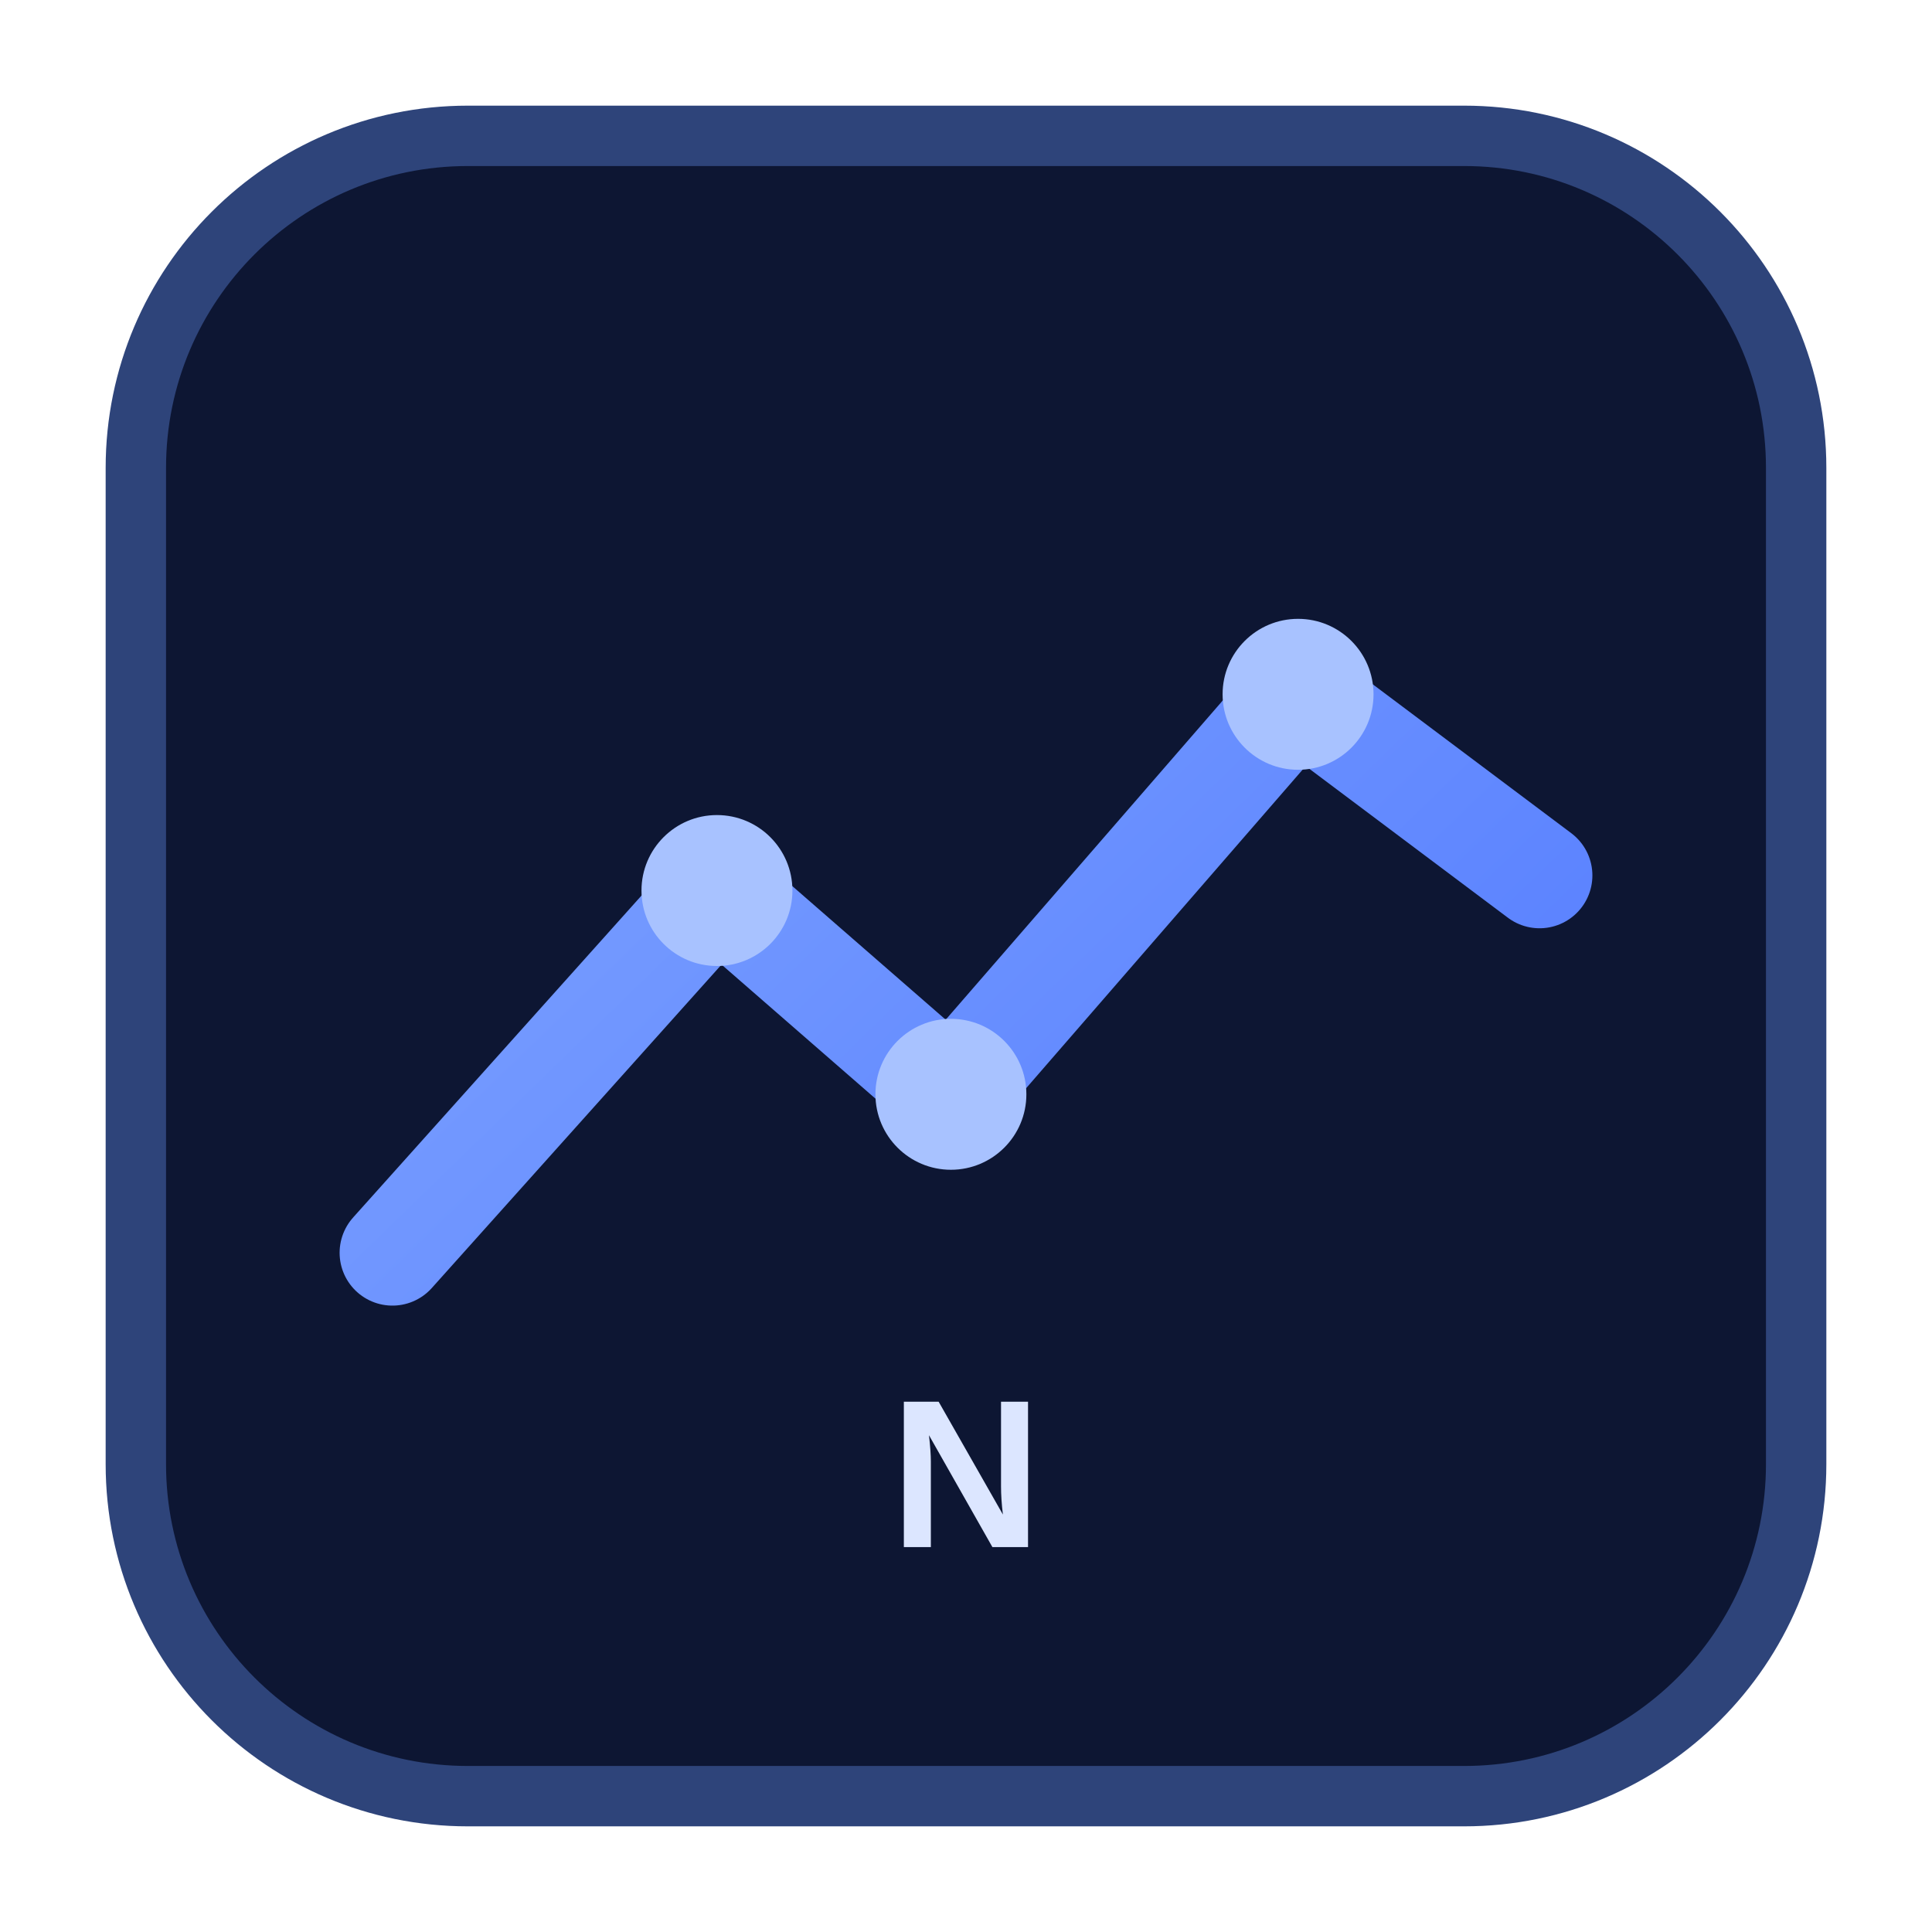
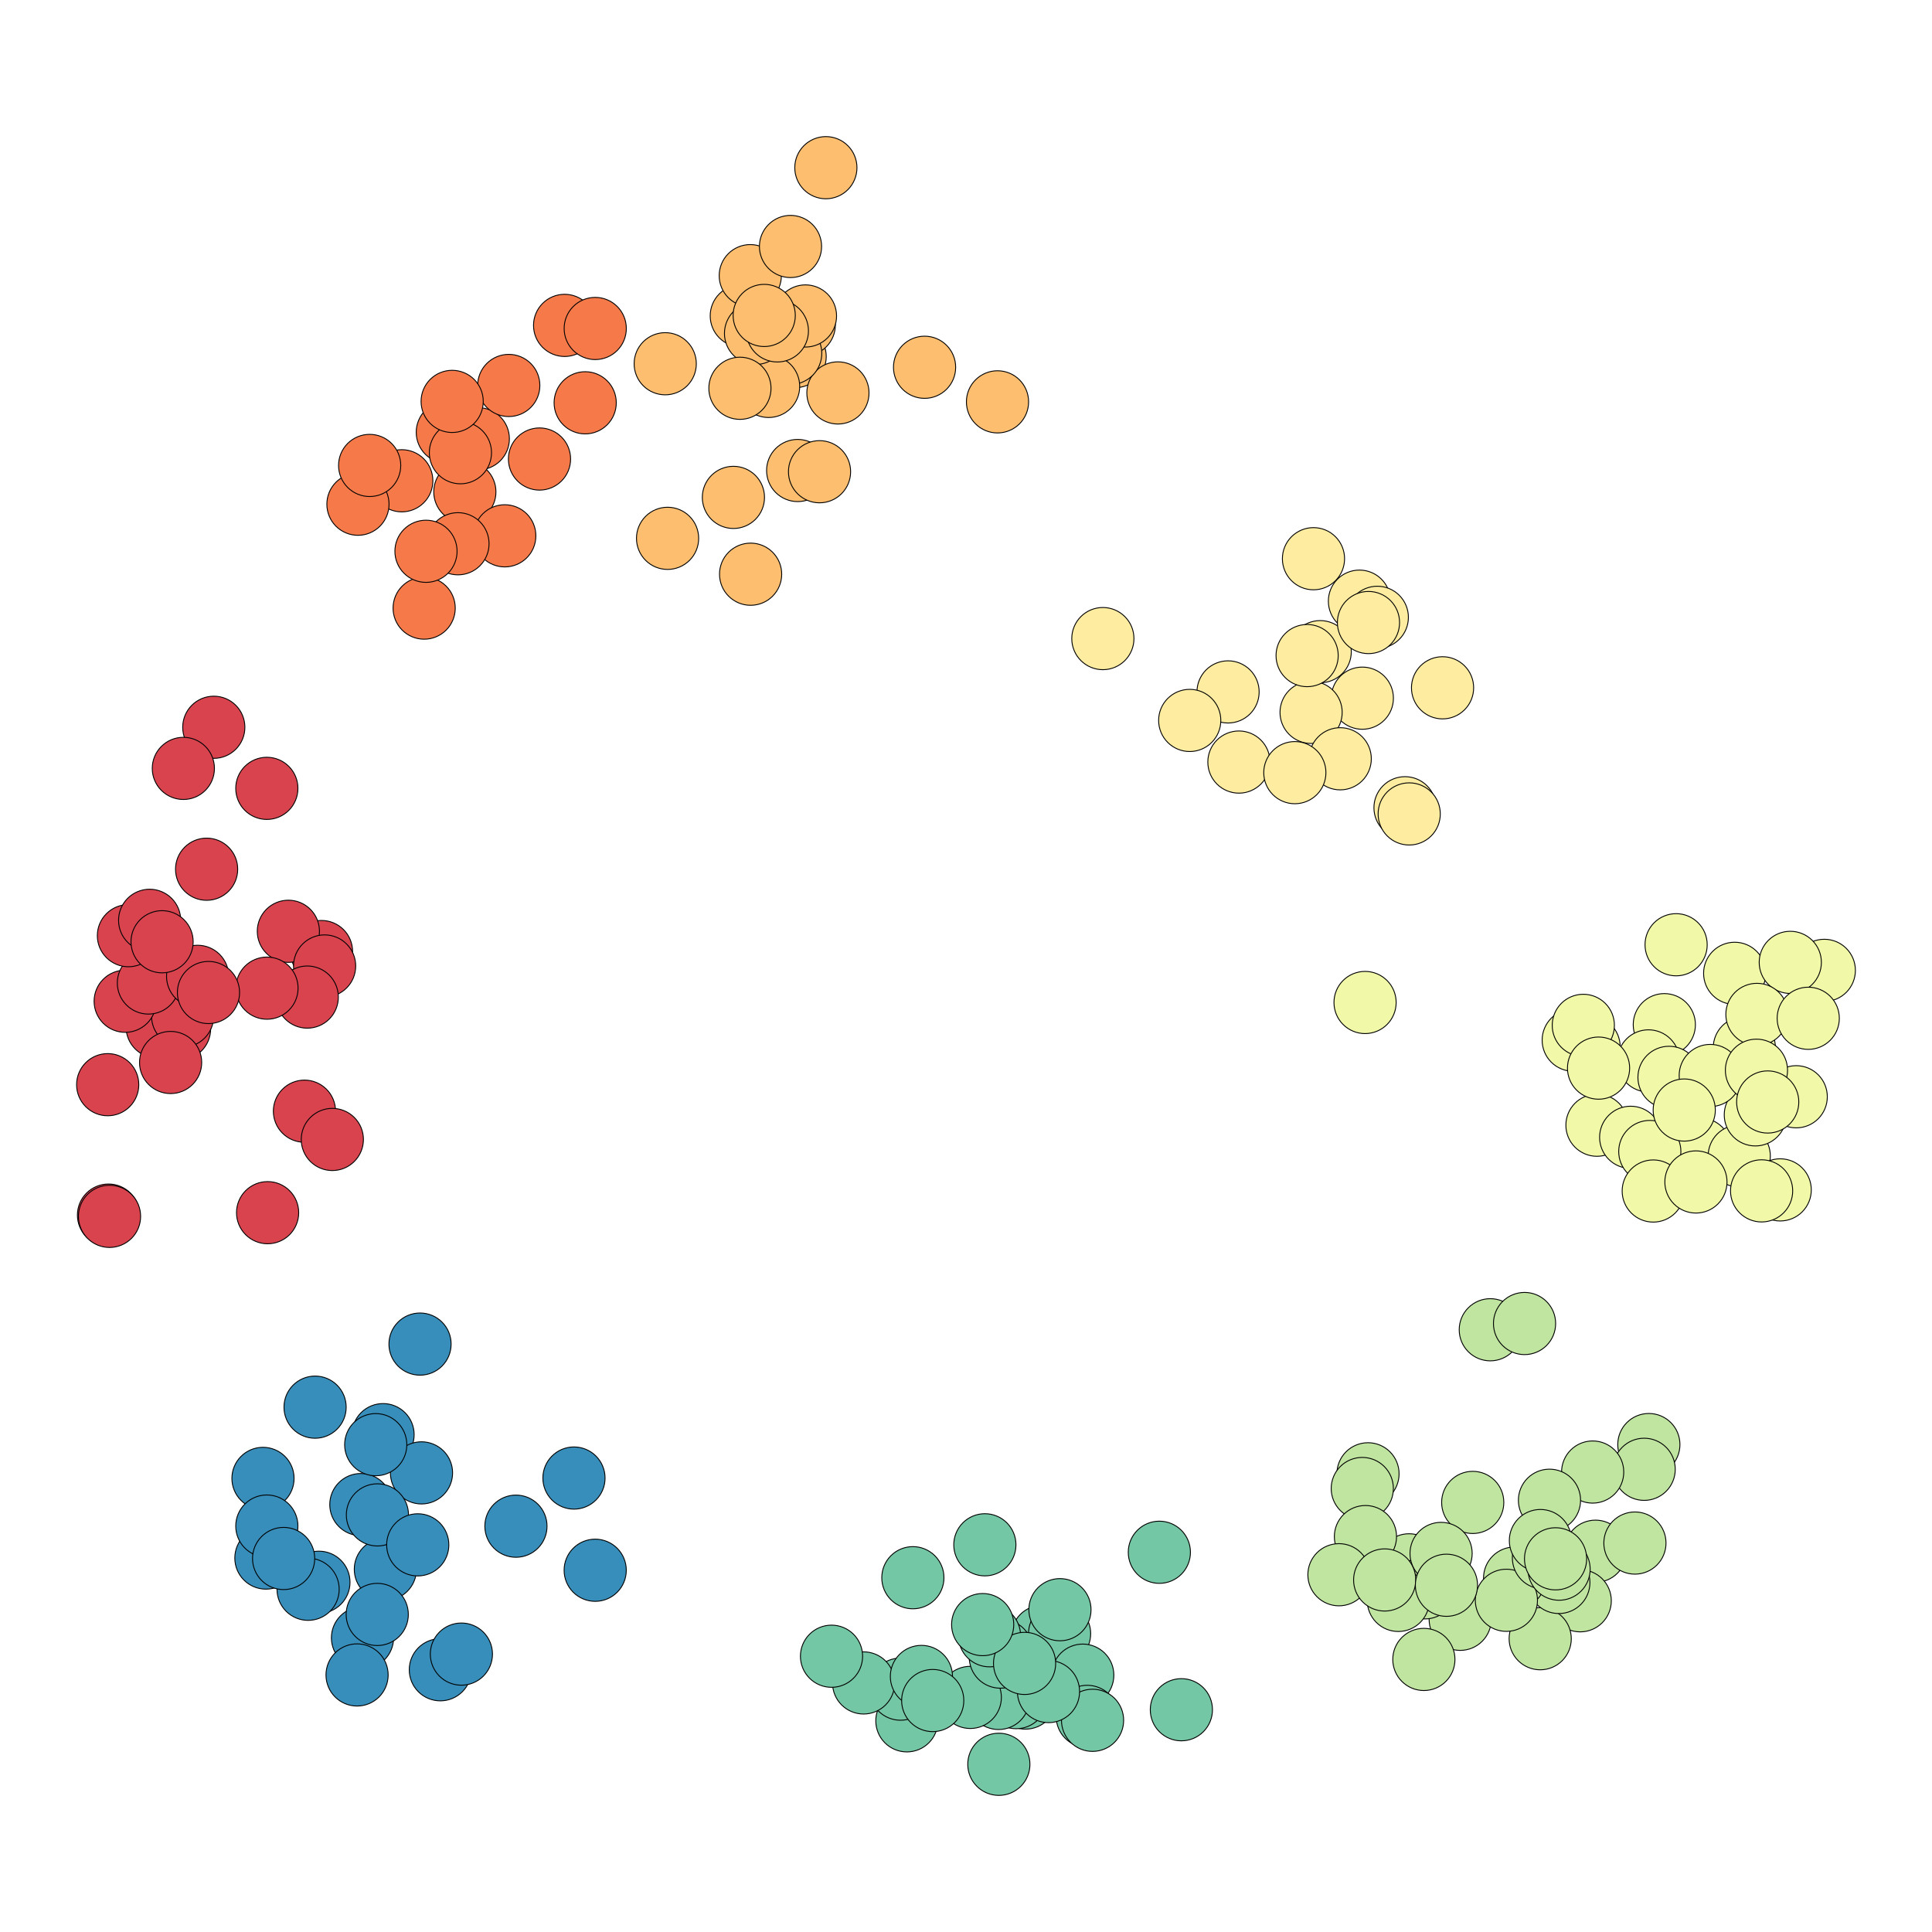
- <svg xmlns="http://www.w3.org/2000/svg" width="256" height="256" viewBox="0 0 256 256" fill="none">
+ <svg xmlns="http://www.w3.org/2000/svg" xmlns:xlink="http://www.w3.org/1999/xlink" width="128" height="128" viewBox="17.419 34.29 107.636 107.636" role="img" aria-labelledby="title">
  <defs>
-     <linearGradient id="g" x1="26" y1="24" x2="228" y2="232" gradientUnits="userSpaceOnUse">
-       <stop stop-color="#8EB2FF" />
-       <stop offset="1" stop-color="#456EFF" />
-     </linearGradient>
+     <path id="point" d="M 0 1.732  C 0.459 1.732 0.9 1.55 1.225 1.225  C 1.55 0.9 1.732 0.459 1.732 0  C 1.732 -0.459 1.55 -0.9 1.225 -1.225  C 0.9 -1.55 0.459 -1.732 0 -1.732  C -0.459 -1.732 -0.9 -1.55 -1.225 -1.225  C -1.55 -0.9 -1.732 -0.459 -1.732 0  C -1.732 0.459 -1.55 0.9 -1.225 1.225  C -0.9 1.55 -0.459 1.732 0 1.732  z " style="stroke: #000000; stroke-width: 0.05" />
  </defs>
-   <rect x="18" y="18" width="220" height="220" rx="44" fill="#0D1633" stroke="#2E447A" stroke-width="8" />
-   <path d="M52 166L95 118L126 145L172 92L204 116" stroke="url(#g)" stroke-width="14" stroke-linecap="round" stroke-linejoin="round" />
-   <circle cx="95" cy="118" r="10" fill="#A8C2FF" />
-   <circle cx="126" cy="145" r="10" fill="#A8C2FF" />
-   <circle cx="172" cy="92" r="10" fill="#A8C2FF" />
-   <text x="128" y="205" text-anchor="middle" fill="#DCE6FF" font-size="28" font-family="Segoe UI, Arial, sans-serif" font-weight="700">N</text>
+   <g>
+     <use xlink:href="#point" x="32.285" y="78.211" style="fill: #d8434e; stroke: #000000; stroke-width: 0.05" />
+     <use xlink:href="#point" x="35.331" y="87.303" style="fill: #d8434e; stroke: #000000; stroke-width: 0.05" />
+     <use xlink:href="#point" x="33.485" y="86.174" style="fill: #d8434e; stroke: #000000; stroke-width: 0.05" />
+     <use xlink:href="#point" x="35.504" y="88.107" style="fill: #d8434e; stroke: #000000; stroke-width: 0.05" />
+     <use xlink:href="#point" x="27.423" y="91.61" style="fill: #d8434e; stroke: #000000; stroke-width: 0.05" />
+     <use xlink:href="#point" x="26.173" y="91.501" style="fill: #d8434e; stroke: #000000; stroke-width: 0.05" />
+     <use xlink:href="#point" x="27.593" y="90.9" style="fill: #d8434e; stroke: #000000; stroke-width: 0.05" />
+     <use xlink:href="#point" x="32.328" y="101.851" style="fill: #d8434e; stroke: #000000; stroke-width: 0.05" />
+     <use xlink:href="#point" x="26.176" y="88.489" style="fill: #d8434e; stroke: #000000; stroke-width: 0.05" />
+     <use xlink:href="#point" x="34.381" y="96.197" style="fill: #d8434e; stroke: #000000; stroke-width: 0.05" />
+     <use xlink:href="#point" x="35.934" y="97.772" style="fill: #d8434e; stroke: #000000; stroke-width: 0.05" />
+     <use xlink:href="#point" x="34.537" y="89.84" style="fill: #d8434e; stroke: #000000; stroke-width: 0.05" />
+     <use xlink:href="#point" x="26.924" y="93.484" style="fill: #d8434e; stroke: #000000; stroke-width: 0.05" />
+     <use xlink:href="#point" x="24.394" y="90.072" style="fill: #d8434e; stroke: #000000; stroke-width: 0.05" />
+     <use xlink:href="#point" x="29.33" y="74.808" style="fill: #d8434e; stroke: #000000; stroke-width: 0.05" />
+     <use xlink:href="#point" x="27.634" y="77.099" style="fill: #d8434e; stroke: #000000; stroke-width: 0.05" />
+     <use xlink:href="#point" x="25.687" y="89.055" style="fill: #d8434e; stroke: #000000; stroke-width: 0.05" />
+     <use xlink:href="#point" x="24.574" y="86.418" style="fill: #d8434e; stroke: #000000; stroke-width: 0.05" />
+     <use xlink:href="#point" x="28.93" y="82.716" style="fill: #d8434e; stroke: #000000; stroke-width: 0.05" />
+     <use xlink:href="#point" x="23.464" y="101.986" style="fill: #d8434e; stroke: #000000; stroke-width: 0.05" />
+     <use xlink:href="#point" x="28.429" y="88.684" style="fill: #d8434e; stroke: #000000; stroke-width: 0.05" />
+     <use xlink:href="#point" x="32.293" y="89.342" style="fill: #d8434e; stroke: #000000; stroke-width: 0.05" />
+     <use xlink:href="#point" x="29.034" y="89.585" style="fill: #d8434e; stroke: #000000; stroke-width: 0.05" />
+     <use xlink:href="#point" x="23.521" y="102.056" style="fill: #d8434e; stroke: #000000; stroke-width: 0.05" />
+     <use xlink:href="#point" x="23.419" y="94.72" style="fill: #d8434e; stroke: #000000; stroke-width: 0.05" />
+     <use xlink:href="#point" x="25.756" y="85.563" style="fill: #d8434e; stroke: #000000; stroke-width: 0.05" />
+     <use xlink:href="#point" x="26.449" y="86.757" style="fill: #d8434e; stroke: #000000; stroke-width: 0.05" />
+   </g>
+   <g>
+     <use xlink:href="#point" x="50.021" y="56.731" style="fill: #f67a49; stroke: #000000; stroke-width: 0.05" />
+     <use xlink:href="#point" x="42.34" y="58.372" style="fill: #f67a49; stroke: #000000; stroke-width: 0.05" />
+     <use xlink:href="#point" x="43.317" y="61.693" style="fill: #f67a49; stroke: #000000; stroke-width: 0.05" />
+     <use xlink:href="#point" x="47.476" y="59.863" style="fill: #f67a49; stroke: #000000; stroke-width: 0.05" />
+     <use xlink:href="#point" x="48.875" y="52.418" style="fill: #f67a49; stroke: #000000; stroke-width: 0.05" />
+     <use xlink:href="#point" x="45.541" y="64.142" style="fill: #f67a49; stroke: #000000; stroke-width: 0.05" />
+     <use xlink:href="#point" x="39.803" y="61.075" style="fill: #f67a49; stroke: #000000; stroke-width: 0.05" />
+     <use xlink:href="#point" x="44.066" y="58.735" style="fill: #f67a49; stroke: #000000; stroke-width: 0.05" />
+     <use xlink:href="#point" x="50.581" y="52.59" style="fill: #f67a49; stroke: #000000; stroke-width: 0.05" />
+     <use xlink:href="#point" x="37.361" y="62.381" style="fill: #f67a49; stroke: #000000; stroke-width: 0.05" />
+     <use xlink:href="#point" x="41.05" y="68.169" style="fill: #f67a49; stroke: #000000; stroke-width: 0.05" />
+     <use xlink:href="#point" x="42.933" y="64.584" style="fill: #f67a49; stroke: #000000; stroke-width: 0.05" />
+     <use xlink:href="#point" x="43.07" y="59.512" style="fill: #f67a49; stroke: #000000; stroke-width: 0.05" />
+     <use xlink:href="#point" x="38.013" y="60.221" style="fill: #f67a49; stroke: #000000; stroke-width: 0.05" />
+     <use xlink:href="#point" x="41.152" y="65.003" style="fill: #f67a49; stroke: #000000; stroke-width: 0.05" />
+     <use xlink:href="#point" x="45.764" y="55.765" style="fill: #f67a49; stroke: #000000; stroke-width: 0.05" />
+     <use xlink:href="#point" x="42.61" y="56.653" style="fill: #f67a49; stroke: #000000; stroke-width: 0.05" />
+   </g>
+   <g>
+     <use xlink:href="#point" x="61.718" y="54.156" style="fill: #fdbf6f; stroke: #000000; stroke-width: 0.05" />
+     <use xlink:href="#point" x="63.43" y="43.632" style="fill: #fdbf6f; stroke: #000000; stroke-width: 0.05" />
+     <use xlink:href="#point" x="64.102" y="56.181" style="fill: #fdbf6f; stroke: #000000; stroke-width: 0.05" />
+     <use xlink:href="#point" x="61.86" y="60.503" style="fill: #fdbf6f; stroke: #000000; stroke-width: 0.05" />
+     <use xlink:href="#point" x="58.718" y="51.887" style="fill: #fdbf6f; stroke: #000000; stroke-width: 0.05" />
+     <use xlink:href="#point" x="59.237" y="66.28" style="fill: #fdbf6f; stroke: #000000; stroke-width: 0.05" />
+     <use xlink:href="#point" x="59.219" y="49.648" style="fill: #fdbf6f; stroke: #000000; stroke-width: 0.05" />
+     <use xlink:href="#point" x="68.929" y="54.751" style="fill: #fdbf6f; stroke: #000000; stroke-width: 0.05" />
+     <use xlink:href="#point" x="54.611" y="64.282" style="fill: #fdbf6f; stroke: #000000; stroke-width: 0.05" />
+     <use xlink:href="#point" x="54.48" y="54.555" style="fill: #fdbf6f; stroke: #000000; stroke-width: 0.05" />
+     <use xlink:href="#point" x="62.227" y="52.387" style="fill: #fdbf6f; stroke: #000000; stroke-width: 0.05" />
+     <use xlink:href="#point" x="61.47" y="53.975" style="fill: #fdbf6f; stroke: #000000; stroke-width: 0.05" />
+     <use xlink:href="#point" x="61.46" y="48.022" style="fill: #fdbf6f; stroke: #000000; stroke-width: 0.05" />
+     <use xlink:href="#point" x="60.24" y="55.818" style="fill: #fdbf6f; stroke: #000000; stroke-width: 0.05" />
+     <use xlink:href="#point" x="62.294" y="51.893" style="fill: #fdbf6f; stroke: #000000; stroke-width: 0.05" />
+     <use xlink:href="#point" x="72.992" y="56.678" style="fill: #fdbf6f; stroke: #000000; stroke-width: 0.05" />
+     <use xlink:href="#point" x="58.279" y="62.001" style="fill: #fdbf6f; stroke: #000000; stroke-width: 0.05" />
+     <use xlink:href="#point" x="59.512" y="52.865" style="fill: #fdbf6f; stroke: #000000; stroke-width: 0.05" />
+     <use xlink:href="#point" x="60.728" y="52.725" style="fill: #fdbf6f; stroke: #000000; stroke-width: 0.05" />
+     <use xlink:href="#point" x="58.642" y="55.922" style="fill: #fdbf6f; stroke: #000000; stroke-width: 0.05" />
+     <use xlink:href="#point" x="63.077" y="60.571" style="fill: #fdbf6f; stroke: #000000; stroke-width: 0.05" />
+     <use xlink:href="#point" x="59.995" y="51.864" style="fill: #fdbf6f; stroke: #000000; stroke-width: 0.05" />
+   </g>
+   <g>
+     <use xlink:href="#point" x="97.787" y="72.609" style="fill: #feeda1; stroke: #000000; stroke-width: 0.05" />
+     <use xlink:href="#point" x="93.317" y="73.187" style="fill: #feeda1; stroke: #000000; stroke-width: 0.05" />
+     <use xlink:href="#point" x="93.157" y="67.782" style="fill: #feeda1; stroke: #000000; stroke-width: 0.05" />
+     <use xlink:href="#point" x="90.971" y="70.596" style="fill: #feeda1; stroke: #000000; stroke-width: 0.05" />
+     <use xlink:href="#point" x="94.152" y="68.682" style="fill: #feeda1; stroke: #000000; stroke-width: 0.05" />
+     <use xlink:href="#point" x="90.463" y="73.978" style="fill: #feeda1; stroke: #000000; stroke-width: 0.05" />
+     <use xlink:href="#point" x="95.696" y="79.292" style="fill: #feeda1; stroke: #000000; stroke-width: 0.05" />
+     <use xlink:href="#point" x="95.929" y="79.636" style="fill: #feeda1; stroke: #000000; stroke-width: 0.05" />
+     <use xlink:href="#point" x="93.66" y="68.973" style="fill: #feeda1; stroke: #000000; stroke-width: 0.05" />
+     <use xlink:href="#point" x="90.242" y="70.814" style="fill: #feeda1; stroke: #000000; stroke-width: 0.05" />
+     <use xlink:href="#point" x="86.442" y="76.746" style="fill: #feeda1; stroke: #000000; stroke-width: 0.05" />
+     <use xlink:href="#point" x="90.596" y="65.417" style="fill: #feeda1; stroke: #000000; stroke-width: 0.05" />
+     <use xlink:href="#point" x="78.862" y="69.867" style="fill: #feeda1; stroke: #000000; stroke-width: 0.05" />
+     <use xlink:href="#point" x="85.837" y="72.838" style="fill: #feeda1; stroke: #000000; stroke-width: 0.05" />
+     <use xlink:href="#point" x="92.086" y="76.563" style="fill: #feeda1; stroke: #000000; stroke-width: 0.05" />
+     <use xlink:href="#point" x="89.557" y="77.336" style="fill: #feeda1; stroke: #000000; stroke-width: 0.05" />
+     <use xlink:href="#point" x="83.701" y="74.427" style="fill: #feeda1; stroke: #000000; stroke-width: 0.05" />
+   </g>
+   <g>
+     <use xlink:href="#point" x="110.142" y="91.377" style="fill: #f1f9a9; stroke: #000000; stroke-width: 0.05" />
+     <use xlink:href="#point" x="119.055" y="88.351" style="fill: #f1f9a9; stroke: #000000; stroke-width: 0.05" />
+     <use xlink:href="#point" x="114.6" y="92.662" style="fill: #f1f9a9; stroke: #000000; stroke-width: 0.05" />
+     <use xlink:href="#point" x="114.062" y="88.516" style="fill: #f1f9a9; stroke: #000000; stroke-width: 0.05" />
+     <use xlink:href="#point" x="117.16" y="87.906" style="fill: #f1f9a9; stroke: #000000; stroke-width: 0.05" />
+     <use xlink:href="#point" x="105.951" y="92.611" style="fill: #f1f9a9; stroke: #000000; stroke-width: 0.05" />
+     <use xlink:href="#point" x="105.067" y="92.24" style="fill: #f1f9a9; stroke: #000000; stroke-width: 0.05" />
+     <use xlink:href="#point" x="117.491" y="95.393" style="fill: #f1f9a9; stroke: #000000; stroke-width: 0.05" />
+     <use xlink:href="#point" x="106.39" y="96.978" style="fill: #f1f9a9; stroke: #000000; stroke-width: 0.05" />
+     <use xlink:href="#point" x="105.629" y="91.415" style="fill: #f1f9a9; stroke: #000000; stroke-width: 0.05" />
+     <use xlink:href="#point" x="109.26" y="93.395" style="fill: #f1f9a9; stroke: #000000; stroke-width: 0.05" />
+     <use xlink:href="#point" x="112.142" y="98.307" style="fill: #f1f9a9; stroke: #000000; stroke-width: 0.05" />
+     <use xlink:href="#point" x="114.316" y="98.692" style="fill: #f1f9a9; stroke: #000000; stroke-width: 0.05" />
+     <use xlink:href="#point" x="110.403" y="94.312" style="fill: #f1f9a9; stroke: #000000; stroke-width: 0.05" />
+     <use xlink:href="#point" x="115.213" y="96.401" style="fill: #f1f9a9; stroke: #000000; stroke-width: 0.05" />
+     <use xlink:href="#point" x="112.701" y="94.208" style="fill: #f1f9a9; stroke: #000000; stroke-width: 0.05" />
+     <use xlink:href="#point" x="116.598" y="100.581" style="fill: #f1f9a9; stroke: #000000; stroke-width: 0.05" />
+     <use xlink:href="#point" x="108.268" y="97.652" style="fill: #f1f9a9; stroke: #000000; stroke-width: 0.05" />
+     <use xlink:href="#point" x="109.333" y="98.443" style="fill: #f1f9a9; stroke: #000000; stroke-width: 0.05" />
+     <use xlink:href="#point" x="115.302" y="90.805" style="fill: #f1f9a9; stroke: #000000; stroke-width: 0.05" />
+     <use xlink:href="#point" x="115.275" y="93.915" style="fill: #f1f9a9; stroke: #000000; stroke-width: 0.05" />
+     <use xlink:href="#point" x="118.16" y="91.021" style="fill: #f1f9a9; stroke: #000000; stroke-width: 0.05" />
+     <use xlink:href="#point" x="106.478" y="93.797" style="fill: #f1f9a9; stroke: #000000; stroke-width: 0.05" />
+     <use xlink:href="#point" x="111.252" y="96.133" style="fill: #f1f9a9; stroke: #000000; stroke-width: 0.05" />
+     <use xlink:href="#point" x="93.47" y="90.141" style="fill: #f1f9a9; stroke: #000000; stroke-width: 0.05" />
+     <use xlink:href="#point" x="115.562" y="100.636" style="fill: #f1f9a9; stroke: #000000; stroke-width: 0.05" />
+     <use xlink:href="#point" x="115.902" y="95.684" style="fill: #f1f9a9; stroke: #000000; stroke-width: 0.05" />
+     <use xlink:href="#point" x="110.799" y="86.924" style="fill: #f1f9a9; stroke: #000000; stroke-width: 0.05" />
+     <use xlink:href="#point" x="109.525" y="100.644" style="fill: #f1f9a9; stroke: #000000; stroke-width: 0.05" />
+     <use xlink:href="#point" x="111.903" y="100.14" style="fill: #f1f9a9; stroke: #000000; stroke-width: 0.05" />
+   </g>
+   <g>
+     <use xlink:href="#point" x="100.447" y="108.374" style="fill: #bfe5a0; stroke: #000000; stroke-width: 0.05" />
+     <use xlink:href="#point" x="109.28" y="114.77" style="fill: #bfe5a0; stroke: #000000; stroke-width: 0.05" />
+     <use xlink:href="#point" x="102.355" y="108.026" style="fill: #bfe5a0; stroke: #000000; stroke-width: 0.05" />
+     <use xlink:href="#point" x="109.019" y="116.148" style="fill: #bfe5a0; stroke: #000000; stroke-width: 0.05" />
+     <use xlink:href="#point" x="106.307" y="120.712" style="fill: #bfe5a0; stroke: #000000; stroke-width: 0.05" />
+     <use xlink:href="#point" x="105.457" y="123.473" style="fill: #bfe5a0; stroke: #000000; stroke-width: 0.05" />
+     <use xlink:href="#point" x="95.921" y="121.47" style="fill: #bfe5a0; stroke: #000000; stroke-width: 0.05" />
+     <use xlink:href="#point" x="98.77" y="124.505" style="fill: #bfe5a0; stroke: #000000; stroke-width: 0.05" />
+     <use xlink:href="#point" x="106.15" y="116.3" style="fill: #bfe5a0; stroke: #000000; stroke-width: 0.05" />
+     <use xlink:href="#point" x="103.744" y="117.872" style="fill: #bfe5a0; stroke: #000000; stroke-width: 0.05" />
+     <use xlink:href="#point" x="108.504" y="120.257" style="fill: #bfe5a0; stroke: #000000; stroke-width: 0.05" />
+     <use xlink:href="#point" x="99.468" y="117.993" style="fill: #bfe5a0; stroke: #000000; stroke-width: 0.05" />
+     <use xlink:href="#point" x="103.227" y="125.586" style="fill: #bfe5a0; stroke: #000000; stroke-width: 0.05" />
+     <use xlink:href="#point" x="96.746" y="126.741" style="fill: #bfe5a0; stroke: #000000; stroke-width: 0.05" />
+     <use xlink:href="#point" x="104.266" y="122.452" style="fill: #bfe5a0; stroke: #000000; stroke-width: 0.05" />
+     <use xlink:href="#point" x="96.808" y="122.752" style="fill: #bfe5a0; stroke: #000000; stroke-width: 0.05" />
+     <use xlink:href="#point" x="95.321" y="123.452" style="fill: #bfe5a0; stroke: #000000; stroke-width: 0.05" />
+     <use xlink:href="#point" x="101.802" y="122.208" style="fill: #bfe5a0; stroke: #000000; stroke-width: 0.05" />
+     <use xlink:href="#point" x="93.633" y="116.399" style="fill: #bfe5a0; stroke: #000000; stroke-width: 0.05" />
+     <use xlink:href="#point" x="97.705" y="120.835" style="fill: #bfe5a0; stroke: #000000; stroke-width: 0.05" />
+     <use xlink:href="#point" x="93.315" y="117.218" style="fill: #bfe5a0; stroke: #000000; stroke-width: 0.05" />
+     <use xlink:href="#point" x="93.491" y="119.897" style="fill: #bfe5a0; stroke: #000000; stroke-width: 0.05" />
+     <use xlink:href="#point" x="101.344" y="123.446" style="fill: #bfe5a0; stroke: #000000; stroke-width: 0.05" />
+     <use xlink:href="#point" x="92.015" y="122.022" style="fill: #bfe5a0; stroke: #000000; stroke-width: 0.05" />
+     <use xlink:href="#point" x="94.563" y="122.313" style="fill: #bfe5a0; stroke: #000000; stroke-width: 0.05" />
+     <use xlink:href="#point" x="103.408" y="121.083" style="fill: #bfe5a0; stroke: #000000; stroke-width: 0.05" />
+     <use xlink:href="#point" x="103.239" y="120.118" style="fill: #bfe5a0; stroke: #000000; stroke-width: 0.05" />
+     <use xlink:href="#point" x="104.279" y="121.711" style="fill: #bfe5a0; stroke: #000000; stroke-width: 0.05" />
+     <use xlink:href="#point" x="104.083" y="121.135" style="fill: #bfe5a0; stroke: #000000; stroke-width: 0.05" />
+     <use xlink:href="#point" x="98.004" y="122.608" style="fill: #bfe5a0; stroke: #000000; stroke-width: 0.05" />
+   </g>
+   <g>
+     <use xlink:href="#point" x="82.009" y="120.77" style="fill: #74c7a5; stroke: #000000; stroke-width: 0.05" />
+     <use xlink:href="#point" x="75.488" y="125.457" style="fill: #74c7a5; stroke: #000000; stroke-width: 0.05" />
+     <use xlink:href="#point" x="72.288" y="120.354" style="fill: #74c7a5; stroke: #000000; stroke-width: 0.05" />
+     <use xlink:href="#point" x="73.222" y="126.241" style="fill: #74c7a5; stroke: #000000; stroke-width: 0.05" />
+     <use xlink:href="#point" x="76.451" y="125.305" style="fill: #74c7a5; stroke: #000000; stroke-width: 0.05" />
+     <use xlink:href="#point" x="74.552" y="128.893" style="fill: #74c7a5; stroke: #000000; stroke-width: 0.05" />
+     <use xlink:href="#point" x="83.236" y="129.543" style="fill: #74c7a5; stroke: #000000; stroke-width: 0.05" />
+     <use xlink:href="#point" x="73.474" y="127.488" style="fill: #74c7a5; stroke: #000000; stroke-width: 0.05" />
+     <use xlink:href="#point" x="77.742" y="127.617" style="fill: #74c7a5; stroke: #000000; stroke-width: 0.05" />
+     <use xlink:href="#point" x="73.067" y="132.583" style="fill: #74c7a5; stroke: #000000; stroke-width: 0.05" />
+     <use xlink:href="#point" x="74.033" y="128.869" style="fill: #74c7a5; stroke: #000000; stroke-width: 0.05" />
+     <use xlink:href="#point" x="73.639" y="127.583" style="fill: #74c7a5; stroke: #000000; stroke-width: 0.05" />
+     <use xlink:href="#point" x="73.052" y="128.914" style="fill: #74c7a5; stroke: #000000; stroke-width: 0.05" />
+     <use xlink:href="#point" x="77.991" y="129.913" style="fill: #74c7a5; stroke: #000000; stroke-width: 0.05" />
+     <use xlink:href="#point" x="68.277" y="122.188" style="fill: #74c7a5; stroke: #000000; stroke-width: 0.05" />
+     <use xlink:href="#point" x="78.288" y="130.132" style="fill: #74c7a5; stroke: #000000; stroke-width: 0.05" />
+     <use xlink:href="#point" x="75.833" y="128.53" style="fill: #74c7a5; stroke: #000000; stroke-width: 0.05" />
+     <use xlink:href="#point" x="71.476" y="128.856" style="fill: #74c7a5; stroke: #000000; stroke-width: 0.05" />
+     <use xlink:href="#point" x="67.943" y="130.161" style="fill: #74c7a5; stroke: #000000; stroke-width: 0.05" />
+     <use xlink:href="#point" x="73.148" y="126.611" style="fill: #74c7a5; stroke: #000000; stroke-width: 0.05" />
+     <use xlink:href="#point" x="76.471" y="123.969" style="fill: #74c7a5; stroke: #000000; stroke-width: 0.05" />
+     <use xlink:href="#point" x="72.548" y="125.422" style="fill: #74c7a5; stroke: #000000; stroke-width: 0.05" />
+     <use xlink:href="#point" x="67.589" y="128.396" style="fill: #74c7a5; stroke: #000000; stroke-width: 0.05" />
+     <use xlink:href="#point" x="65.532" y="128.05" style="fill: #74c7a5; stroke: #000000; stroke-width: 0.05" />
+     <use xlink:href="#point" x="74.501" y="126.962" style="fill: #74c7a5; stroke: #000000; stroke-width: 0.05" />
+     <use xlink:href="#point" x="68.753" y="127.689" style="fill: #74c7a5; stroke: #000000; stroke-width: 0.05" />
+     <use xlink:href="#point" x="72.166" y="124.8" style="fill: #74c7a5; stroke: #000000; stroke-width: 0.05" />
+     <use xlink:href="#point" x="69.383" y="129.031" style="fill: #74c7a5; stroke: #000000; stroke-width: 0.05" />
+     <use xlink:href="#point" x="63.745" y="126.562" style="fill: #74c7a5; stroke: #000000; stroke-width: 0.05" />
+   </g>
+   <g>
+     <use xlink:href="#point" x="49.396" y="116.635" style="fill: #378ebb; stroke: #000000; stroke-width: 0.05" />
+     <use xlink:href="#point" x="34.973" y="112.686" style="fill: #378ebb; stroke: #000000; stroke-width: 0.05" />
+     <use xlink:href="#point" x="32.071" y="116.655" style="fill: #378ebb; stroke: #000000; stroke-width: 0.05" />
+     <use xlink:href="#point" x="37.615" y="125.536" style="fill: #378ebb; stroke: #000000; stroke-width: 0.05" />
+     <use xlink:href="#point" x="50.579" y="121.772" style="fill: #378ebb; stroke: #000000; stroke-width: 0.05" />
+     <use xlink:href="#point" x="41.952" y="127.316" style="fill: #378ebb; stroke: #000000; stroke-width: 0.05" />
+     <use xlink:href="#point" x="37.523" y="118.114" style="fill: #378ebb; stroke: #000000; stroke-width: 0.05" />
+     <use xlink:href="#point" x="38.76" y="114.218" style="fill: #378ebb; stroke: #000000; stroke-width: 0.05" />
+     <use xlink:href="#point" x="40.902" y="116.347" style="fill: #378ebb; stroke: #000000; stroke-width: 0.05" />
+     <use xlink:href="#point" x="46.163" y="119.317" style="fill: #378ebb; stroke: #000000; stroke-width: 0.05" />
+     <use xlink:href="#point" x="43.124" y="126.444" style="fill: #378ebb; stroke: #000000; stroke-width: 0.05" />
+     <use xlink:href="#point" x="32.233" y="121.093" style="fill: #378ebb; stroke: #000000; stroke-width: 0.05" />
+     <use xlink:href="#point" x="38.889" y="121.717" style="fill: #378ebb; stroke: #000000; stroke-width: 0.05" />
+     <use xlink:href="#point" x="38.436" y="124.234" style="fill: #378ebb; stroke: #000000; stroke-width: 0.05" />
+     <use xlink:href="#point" x="38.446" y="118.688" style="fill: #378ebb; stroke: #000000; stroke-width: 0.05" />
+     <use xlink:href="#point" x="32.285" y="119.31" style="fill: #378ebb; stroke: #000000; stroke-width: 0.05" />
+     <use xlink:href="#point" x="40.693" y="120.357" style="fill: #378ebb; stroke: #000000; stroke-width: 0.05" />
+     <use xlink:href="#point" x="35.187" y="122.441" style="fill: #378ebb; stroke: #000000; stroke-width: 0.05" />
+     <use xlink:href="#point" x="38.352" y="114.776" style="fill: #378ebb; stroke: #000000; stroke-width: 0.05" />
+     <use xlink:href="#point" x="37.312" y="127.605" style="fill: #378ebb; stroke: #000000; stroke-width: 0.05" />
+     <use xlink:href="#point" x="40.82" y="109.172" style="fill: #378ebb; stroke: #000000; stroke-width: 0.05" />
+     <use xlink:href="#point" x="34.584" y="122.832" style="fill: #378ebb; stroke: #000000; stroke-width: 0.05" />
+     <use xlink:href="#point" x="33.22" y="121.117" style="fill: #378ebb; stroke: #000000; stroke-width: 0.05" />
+   </g>
</svg>
